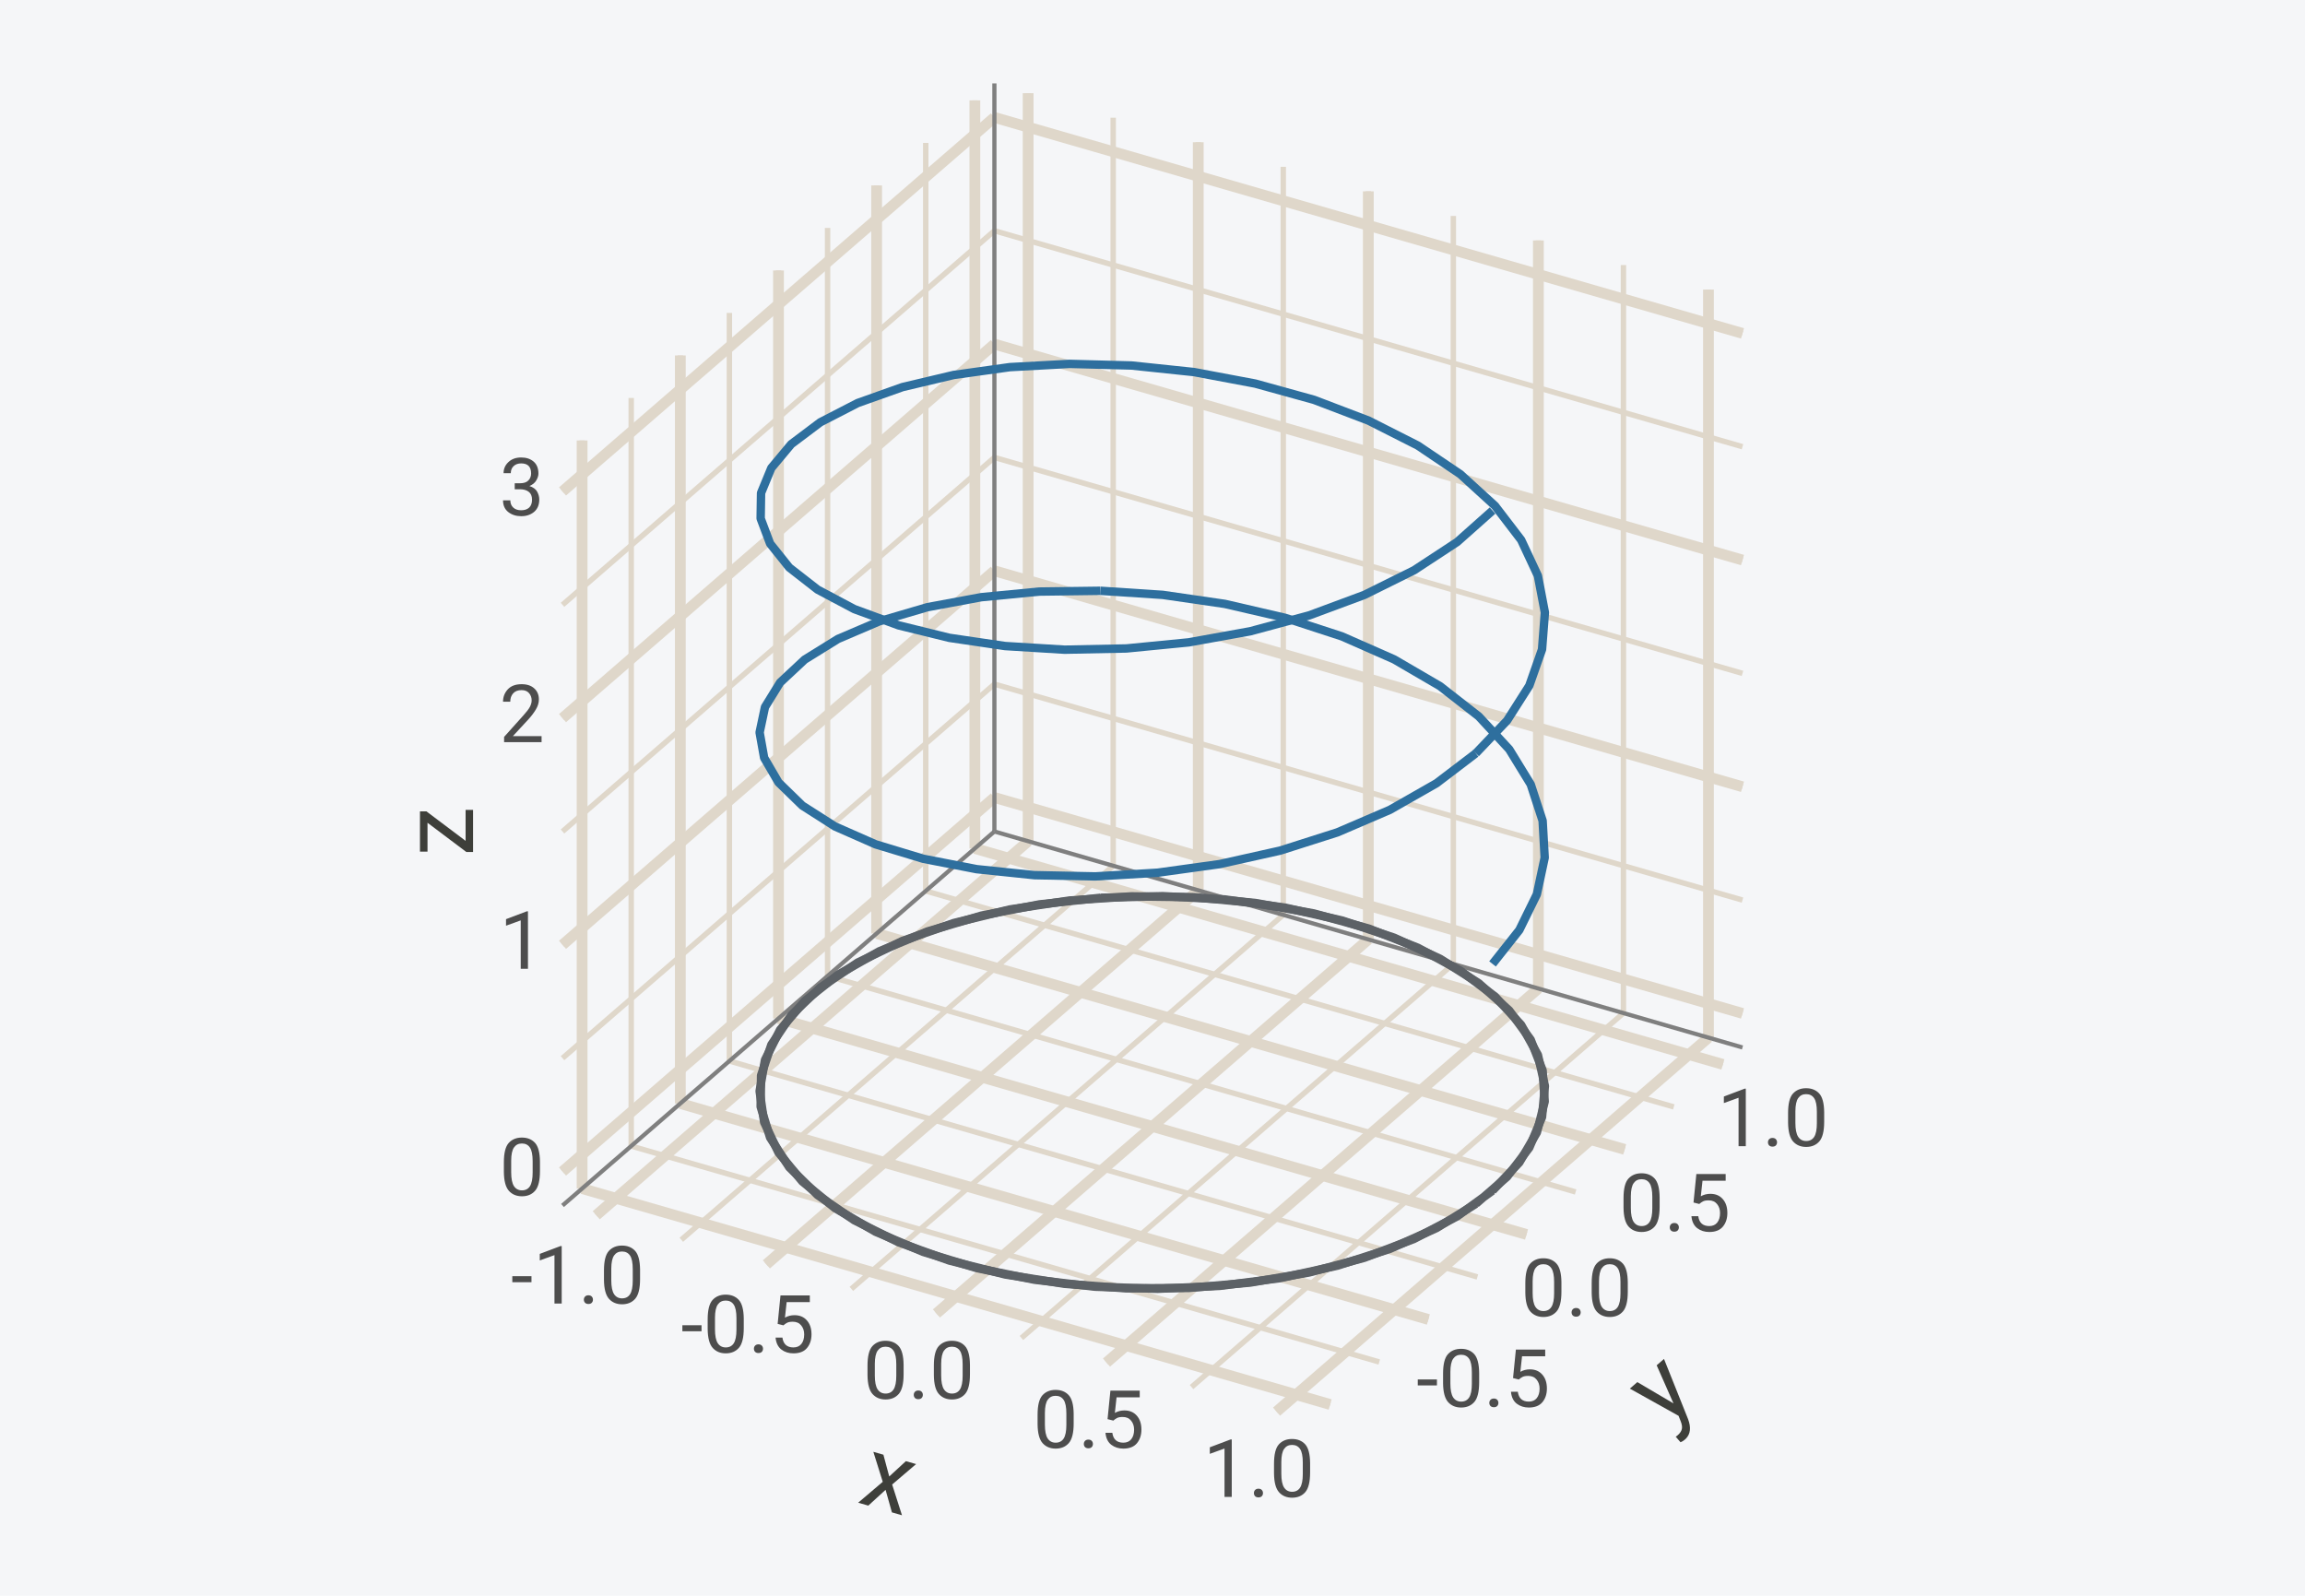
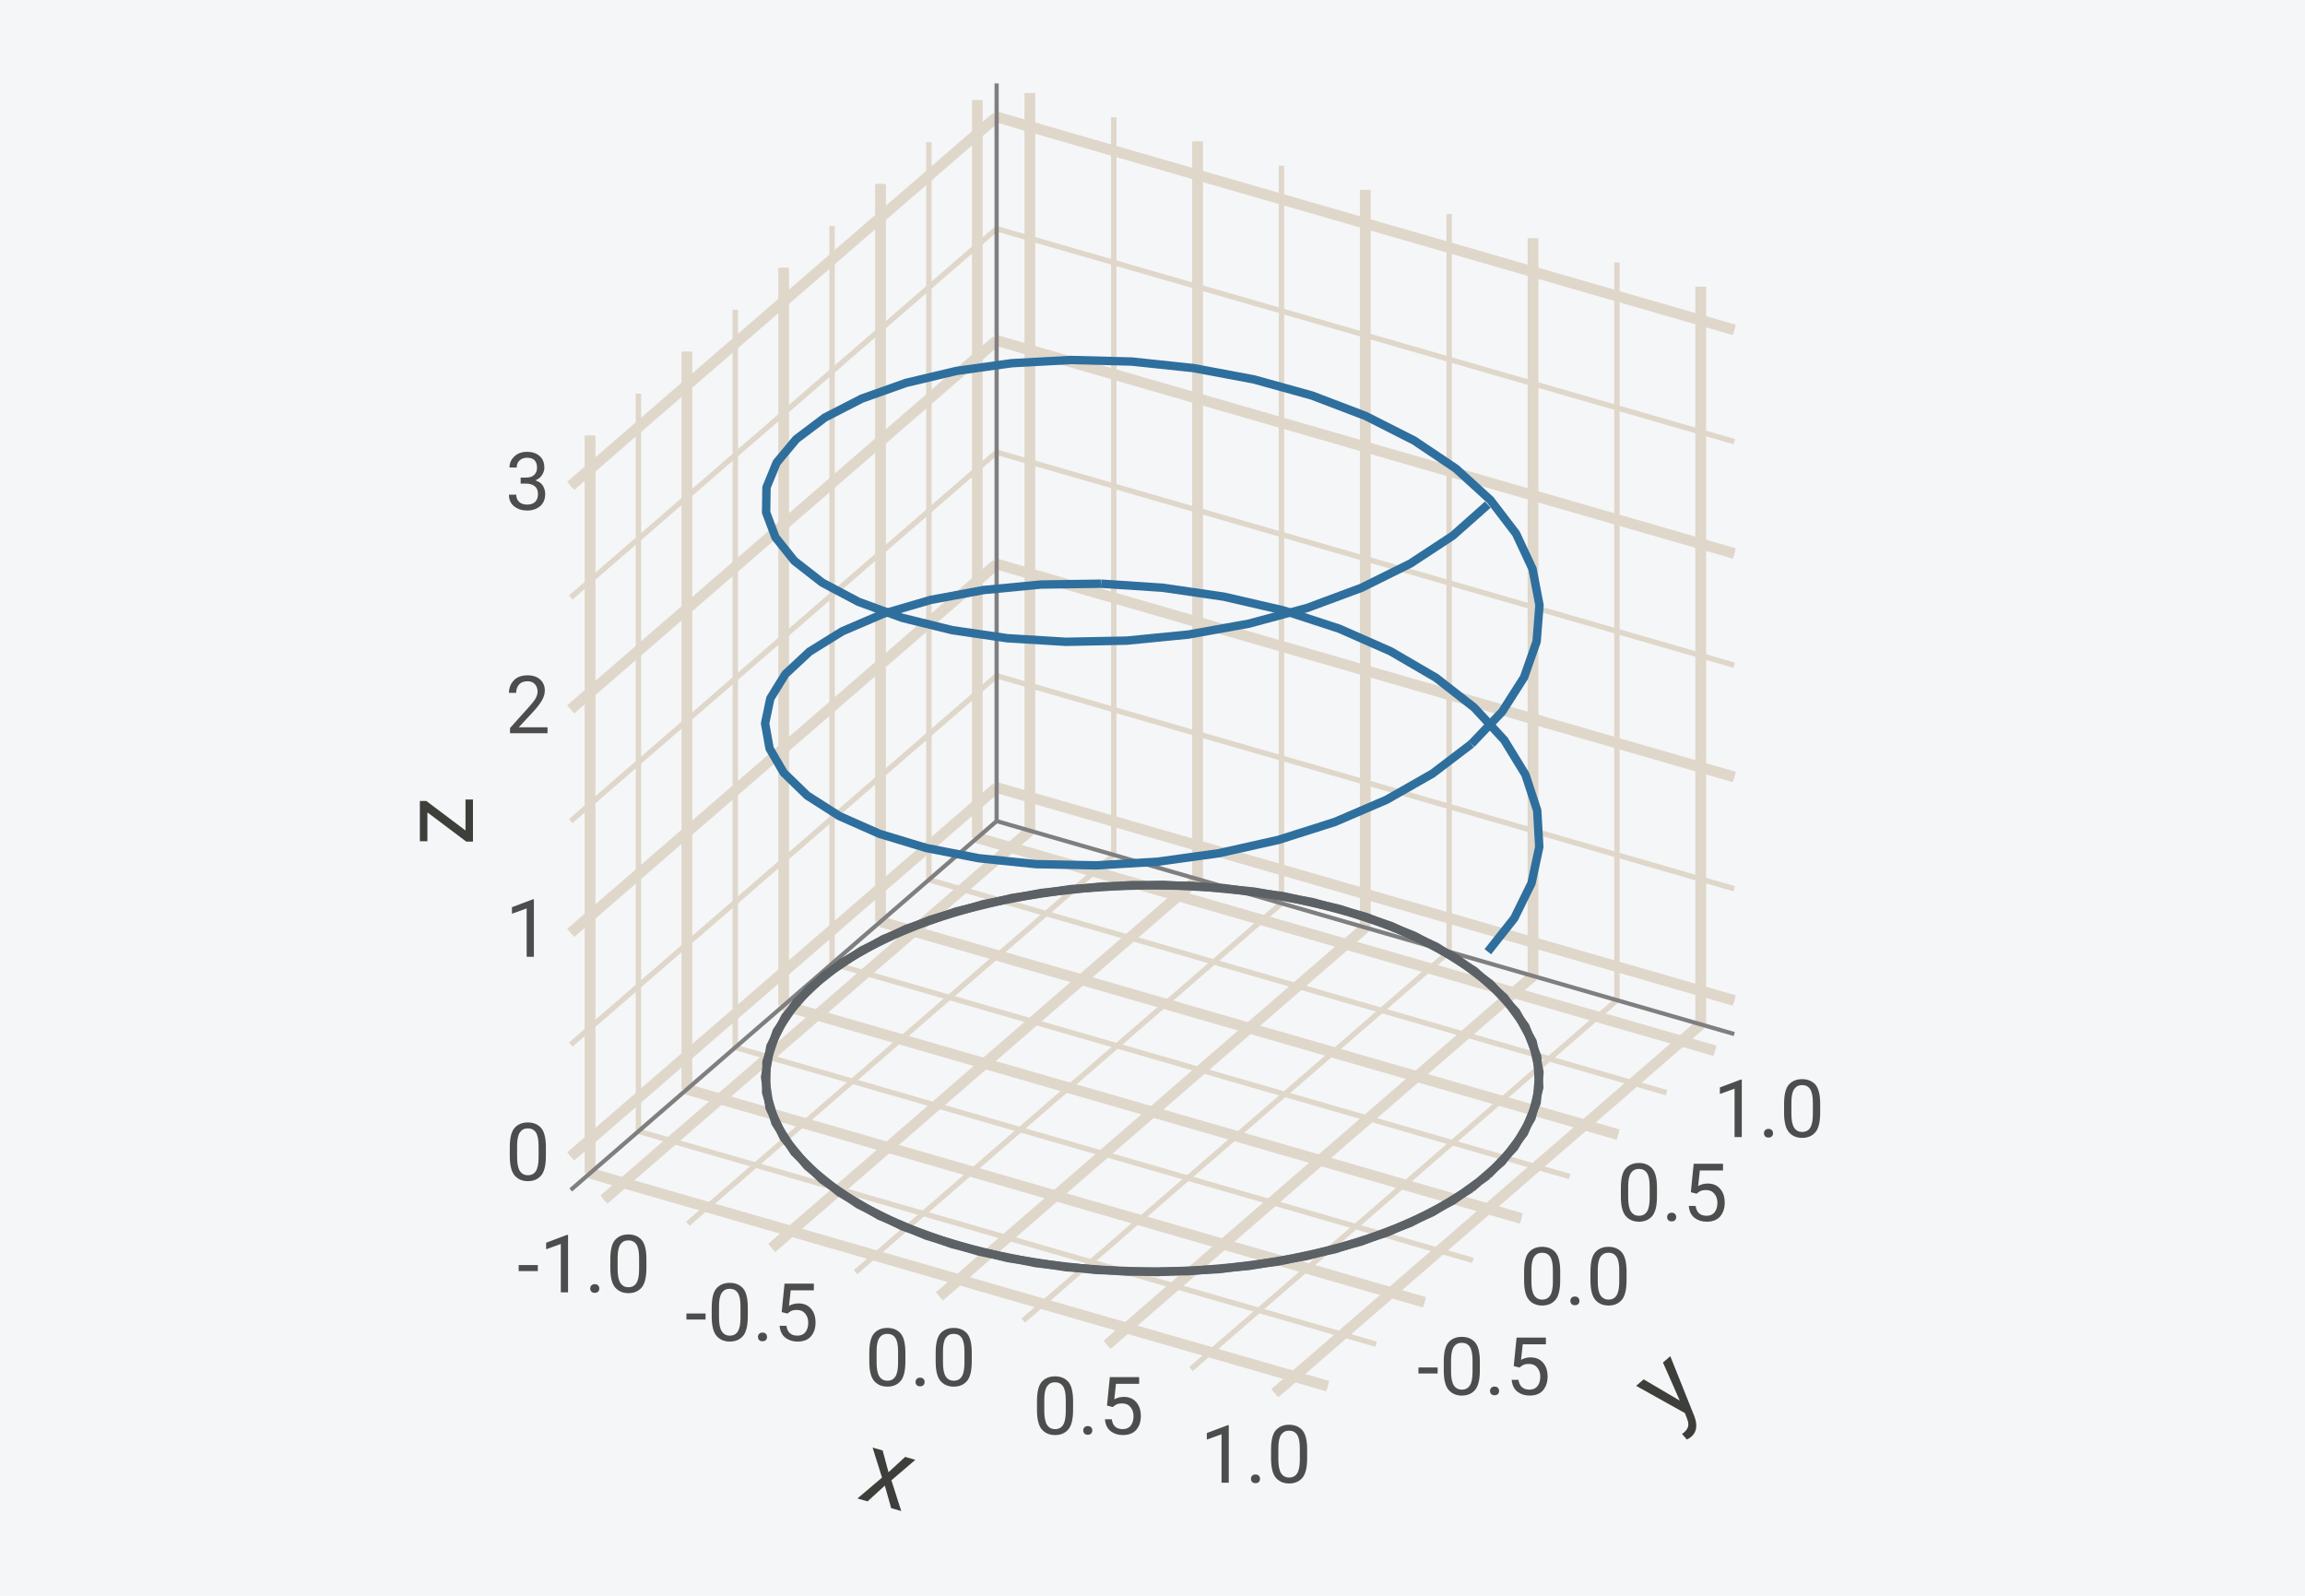
<svg xmlns="http://www.w3.org/2000/svg" width="468.00pt" height="324.00pt" viewBox="0 0 468.00 324.00">
  <g class="svglite">
    <defs>
      <style type="text/css">
    /* theme-aware-processed */
    .svglite line, .svglite polyline, .svglite polygon, .svglite path, .svglite circle {
      fill: none;
      stroke: #3E3F3A;
      stroke-linecap: round;
      stroke-linejoin: round;
      stroke-miterlimit: 10.00;
    }
    .svglite &gt; g &gt; rect {
      fill: none;
      stroke: #3E3F3A;
      stroke-linecap: round;
      stroke-linejoin: round;
      stroke-miterlimit: 10.00;
    }
    .svglite text {
      white-space: pre;
      fill: #3E3F3A;
    }
    .svglite g.glyphgroup path {
      fill: inherit;
      stroke: none;
    }
  </style>
    </defs>
    <rect class="svg-bg" width="100%" height="100%" style="stroke: none; fill: #F5F6F8;" />
    <defs>
      <clipPath id="cpMC4wMHw0NjguMDB8MC4wMHwzMjQuMDA=">
        <rect x="0.00" y="0.00" width="468.00" height="324.00" />
      </clipPath>
    </defs>
    <g clip-path="url(#cpMC4wMHw0NjguMDB8MC4wMHwzMjQuMDA=)">
      <rect x="0.00" y="0.00" width="468.00" height="324.00" style="stroke-width: 1.65; stroke: none;" />
      <rect x="8.47" y="8.47" width="451.06" height="307.06" style="stroke-width: 1.65; stroke: none;" />
    </g>
    <defs>
-       <clipPath id="cpMTYuNDR8NDUxLjU2fDE2LjQ0fDI4OS4xMQ==">
-         <rect x="16.44" y="16.44" width="435.12" height="272.67" />
+       <clipPath id="cpMTYuNDR8NDUxLjU2fDE2LjQ0fDI4NS4zMw==">
+         <rect x="16.44" y="16.44" width="435.12" height="268.89" />
      </clipPath>
    </defs>
-     <g clip-path="url(#cpMTYuNDR8NDUxLjU2fDE2LjQ0fDI4OS4xMQ==)">
-       <polyline points="118.19,241.32 118.19,89.43 " style="stroke-width: 1.10; stroke: #DFD7CA; stroke-linecap: butt;" />
-       <polyline points="128.16,232.69 128.16,80.80 " style="stroke-width: 1.10; stroke: #DFD7CA; stroke-linecap: butt;" />
-       <polyline points="138.13,224.05 138.13,72.17 " style="stroke-width: 1.10; stroke: #DFD7CA; stroke-linecap: butt;" />
-       <polyline points="148.09,215.42 148.09,63.54 " style="stroke-width: 1.10; stroke: #DFD7CA; stroke-linecap: butt;" />
-       <polyline points="158.06,206.79 158.06,54.91 " style="stroke-width: 1.10; stroke: #DFD7CA; stroke-linecap: butt;" />
-       <polyline points="168.03,198.16 168.03,46.28 " style="stroke-width: 1.10; stroke: #DFD7CA; stroke-linecap: butt;" />
-       <polyline points="177.99,189.53 177.99,37.65 " style="stroke-width: 1.10; stroke: #DFD7CA; stroke-linecap: butt;" />
-       <polyline points="187.96,180.90 187.96,29.01 " style="stroke-width: 1.10; stroke: #DFD7CA; stroke-linecap: butt;" />
-       <polyline points="197.93,172.27 197.93,20.38 " style="stroke-width: 1.10; stroke: #DFD7CA; stroke-linecap: butt;" />
-       <polyline points="118.19,241.32 118.19,89.43 " style="stroke-width: 2.19; stroke: #DFD7CA; stroke-linecap: butt;" />
-       <polyline points="138.13,224.05 138.13,72.17 " style="stroke-width: 2.19; stroke: #DFD7CA; stroke-linecap: butt;" />
-       <polyline points="158.06,206.79 158.06,54.91 " style="stroke-width: 2.19; stroke: #DFD7CA; stroke-linecap: butt;" />
-       <polyline points="177.99,189.53 177.99,37.65 " style="stroke-width: 2.19; stroke: #DFD7CA; stroke-linecap: butt;" />
-       <polyline points="197.93,172.27 197.93,20.38 " style="stroke-width: 2.19; stroke: #DFD7CA; stroke-linecap: butt;" />
-       <polyline points="114.21,237.86 201.90,161.92 " style="stroke-width: 1.10; stroke: #DFD7CA; stroke-linecap: butt;" />
-       <polyline points="114.21,214.85 201.90,138.90 " style="stroke-width: 1.10; stroke: #DFD7CA; stroke-linecap: butt;" />
-       <polyline points="114.21,191.83 201.90,115.89 " style="stroke-width: 1.10; stroke: #DFD7CA; stroke-linecap: butt;" />
-       <polyline points="114.21,168.82 201.90,92.88 " style="stroke-width: 1.10; stroke: #DFD7CA; stroke-linecap: butt;" />
-       <polyline points="114.21,145.81 201.90,69.87 " style="stroke-width: 1.10; stroke: #DFD7CA; stroke-linecap: butt;" />
-       <polyline points="114.21,122.80 201.90,46.85 " style="stroke-width: 1.10; stroke: #DFD7CA; stroke-linecap: butt;" />
-       <polyline points="114.21,99.78 201.90,23.84 " style="stroke-width: 1.10; stroke: #DFD7CA; stroke-linecap: butt;" />
-       <polyline points="114.21,237.86 201.90,161.92 " style="stroke-width: 2.19; stroke: #DFD7CA; stroke-linecap: butt;" />
-       <polyline points="114.21,191.83 201.90,115.89 " style="stroke-width: 2.19; stroke: #DFD7CA; stroke-linecap: butt;" />
-       <polyline points="114.21,145.81 201.90,69.87 " style="stroke-width: 2.19; stroke: #DFD7CA; stroke-linecap: butt;" />
-       <polyline points="114.21,99.78 201.90,23.84 " style="stroke-width: 2.19; stroke: #DFD7CA; stroke-linecap: butt;" />
-       <polyline points="208.75,170.80 208.75,18.92 " style="stroke-width: 1.10; stroke: #DFD7CA; stroke-linecap: butt;" />
-       <polyline points="226.02,175.78 226.02,23.90 " style="stroke-width: 1.10; stroke: #DFD7CA; stroke-linecap: butt;" />
-       <polyline points="243.29,180.77 243.29,28.88 " style="stroke-width: 1.10; stroke: #DFD7CA; stroke-linecap: butt;" />
-       <polyline points="260.55,185.75 260.55,33.87 " style="stroke-width: 1.10; stroke: #DFD7CA; stroke-linecap: butt;" />
-       <polyline points="277.82,190.74 277.82,38.85 " style="stroke-width: 1.10; stroke: #DFD7CA; stroke-linecap: butt;" />
-       <polyline points="295.08,195.72 295.08,43.84 " style="stroke-width: 1.10; stroke: #DFD7CA; stroke-linecap: butt;" />
-       <polyline points="312.35,200.70 312.35,48.82 " style="stroke-width: 1.10; stroke: #DFD7CA; stroke-linecap: butt;" />
-       <polyline points="329.62,205.69 329.62,53.81 " style="stroke-width: 1.10; stroke: #DFD7CA; stroke-linecap: butt;" />
-       <polyline points="346.88,210.67 346.88,58.79 " style="stroke-width: 1.10; stroke: #DFD7CA; stroke-linecap: butt;" />
-       <polyline points="208.75,170.80 208.75,18.92 " style="stroke-width: 2.19; stroke: #DFD7CA; stroke-linecap: butt;" />
-       <polyline points="243.29,180.77 243.29,28.88 " style="stroke-width: 2.19; stroke: #DFD7CA; stroke-linecap: butt;" />
-       <polyline points="277.82,190.74 277.82,38.85 " style="stroke-width: 2.19; stroke: #DFD7CA; stroke-linecap: butt;" />
-       <polyline points="312.35,200.70 312.35,48.82 " style="stroke-width: 2.19; stroke: #DFD7CA; stroke-linecap: butt;" />
-       <polyline points="346.88,210.67 346.88,58.79 " style="stroke-width: 2.19; stroke: #DFD7CA; stroke-linecap: butt;" />
-       <polyline points="201.90,161.92 353.79,205.76 " style="stroke-width: 1.10; stroke: #DFD7CA; stroke-linecap: butt;" />
-       <polyline points="201.90,138.90 353.79,182.75 " style="stroke-width: 1.10; stroke: #DFD7CA; stroke-linecap: butt;" />
-       <polyline points="201.90,115.89 353.79,159.74 " style="stroke-width: 1.10; stroke: #DFD7CA; stroke-linecap: butt;" />
-       <polyline points="201.90,92.88 353.79,136.72 " style="stroke-width: 1.10; stroke: #DFD7CA; stroke-linecap: butt;" />
-       <polyline points="201.90,69.87 353.79,113.71 " style="stroke-width: 1.10; stroke: #DFD7CA; stroke-linecap: butt;" />
-       <polyline points="201.90,46.85 353.79,90.70 " style="stroke-width: 1.10; stroke: #DFD7CA; stroke-linecap: butt;" />
-       <polyline points="201.90,23.84 353.79,67.69 " style="stroke-width: 1.10; stroke: #DFD7CA; stroke-linecap: butt;" />
-       <polyline points="201.90,161.92 353.79,205.76 " style="stroke-width: 2.19; stroke: #DFD7CA; stroke-linecap: butt;" />
-       <polyline points="201.90,115.89 353.79,159.74 " style="stroke-width: 2.19; stroke: #DFD7CA; stroke-linecap: butt;" />
-       <polyline points="201.90,69.87 353.79,113.71 " style="stroke-width: 2.19; stroke: #DFD7CA; stroke-linecap: butt;" />
-       <polyline points="201.90,23.84 353.79,67.69 " style="stroke-width: 2.19; stroke: #DFD7CA; stroke-linecap: butt;" />
-       <polyline points="121.06,246.74 208.75,170.80 " style="stroke-width: 1.10; stroke: #DFD7CA; stroke-linecap: butt;" />
-       <polyline points="138.33,251.72 226.02,175.78 " style="stroke-width: 1.10; stroke: #DFD7CA; stroke-linecap: butt;" />
-       <polyline points="155.60,256.71 243.29,180.77 " style="stroke-width: 1.10; stroke: #DFD7CA; stroke-linecap: butt;" />
-       <polyline points="172.86,261.69 260.55,185.75 " style="stroke-width: 1.10; stroke: #DFD7CA; stroke-linecap: butt;" />
-       <polyline points="190.13,266.68 277.82,190.74 " style="stroke-width: 1.10; stroke: #DFD7CA; stroke-linecap: butt;" />
-       <polyline points="207.39,271.66 295.08,195.72 " style="stroke-width: 1.10; stroke: #DFD7CA; stroke-linecap: butt;" />
-       <polyline points="224.66,276.65 312.35,200.70 " style="stroke-width: 1.10; stroke: #DFD7CA; stroke-linecap: butt;" />
-       <polyline points="241.93,281.63 329.62,205.69 " style="stroke-width: 1.10; stroke: #DFD7CA; stroke-linecap: butt;" />
-       <polyline points="259.19,286.61 346.88,210.67 " style="stroke-width: 1.10; stroke: #DFD7CA; stroke-linecap: butt;" />
-       <polyline points="121.06,246.74 208.75,170.80 " style="stroke-width: 2.19; stroke: #DFD7CA; stroke-linecap: butt;" />
-       <polyline points="155.60,256.71 243.29,180.77 " style="stroke-width: 2.19; stroke: #DFD7CA; stroke-linecap: butt;" />
-       <polyline points="190.13,266.68 277.82,190.74 " style="stroke-width: 2.19; stroke: #DFD7CA; stroke-linecap: butt;" />
-       <polyline points="224.66,276.65 312.35,200.70 " style="stroke-width: 2.19; stroke: #DFD7CA; stroke-linecap: butt;" />
-       <polyline points="259.19,286.61 346.88,210.67 " style="stroke-width: 2.19; stroke: #DFD7CA; stroke-linecap: butt;" />
-       <polyline points="118.19,241.32 270.07,285.16 " style="stroke-width: 1.10; stroke: #DFD7CA; stroke-linecap: butt;" />
-       <polyline points="128.16,232.69 280.04,276.53 " style="stroke-width: 1.10; stroke: #DFD7CA; stroke-linecap: butt;" />
-       <polyline points="138.13,224.05 290.01,267.90 " style="stroke-width: 1.10; stroke: #DFD7CA; stroke-linecap: butt;" />
-       <polyline points="148.09,215.42 299.97,259.27 " style="stroke-width: 1.10; stroke: #DFD7CA; stroke-linecap: butt;" />
-       <polyline points="158.06,206.79 309.94,250.64 " style="stroke-width: 1.10; stroke: #DFD7CA; stroke-linecap: butt;" />
-       <polyline points="168.03,198.16 319.91,242.01 " style="stroke-width: 1.10; stroke: #DFD7CA; stroke-linecap: butt;" />
-       <polyline points="177.99,189.53 329.87,233.37 " style="stroke-width: 1.10; stroke: #DFD7CA; stroke-linecap: butt;" />
-       <polyline points="187.96,180.90 339.84,224.74 " style="stroke-width: 1.10; stroke: #DFD7CA; stroke-linecap: butt;" />
-       <polyline points="197.93,172.27 349.81,216.11 " style="stroke-width: 1.10; stroke: #DFD7CA; stroke-linecap: butt;" />
-       <polyline points="118.19,241.32 270.07,285.16 " style="stroke-width: 2.19; stroke: #DFD7CA; stroke-linecap: butt;" />
-       <polyline points="138.13,224.05 290.01,267.90 " style="stroke-width: 2.19; stroke: #DFD7CA; stroke-linecap: butt;" />
-       <polyline points="158.06,206.79 309.94,250.64 " style="stroke-width: 2.19; stroke: #DFD7CA; stroke-linecap: butt;" />
-       <polyline points="177.99,189.53 329.87,233.37 " style="stroke-width: 2.19; stroke: #DFD7CA; stroke-linecap: butt;" />
-       <polyline points="197.93,172.27 349.81,216.11 " style="stroke-width: 2.19; stroke: #DFD7CA; stroke-linecap: butt;" />
-       <polyline points="201.90,168.82 353.79,212.67 " style="stroke-width: 0.85; stroke: #7F7F7F; stroke-linecap: butt;" />
-       <polyline points="114.21,244.76 201.90,168.82 " style="stroke-width: 0.85; stroke: #7F7F7F; stroke-linecap: butt;" />
-       <polyline points="201.90,168.82 201.90,16.94 " style="stroke-width: 0.85; stroke: #7F7F7F; stroke-linecap: butt;" />
-       <polyline points="223.43,182.28 211.04,183.62 199.23,185.91 188.30,189.12 178.52,193.15 170.14,197.90 163.38,203.25 158.39,209.08 155.32,215.22 154.23,221.54 155.15,227.85 158.07,234.02 162.90,239.88 169.52,245.28 177.78,250.09 187.45,254.18 198.29,257.46 210.04,259.83 222.39,261.25 235.04,261.67 247.65,261.08 259.93,259.50 271.54,256.97 282.21,253.56 291.66,249.34 299.65,244.42 " style="stroke-width: 1.71; stroke: #5C6166; stroke-linecap: butt;" />
-       <polyline points="303.04,241.74 308.48,236.02 312.04,229.94 313.63,223.66 313.21,217.32 310.79,211.10 306.43,205.16 300.24,199.63 292.37,194.66 283.04,190.38 272.46,186.89 260.91,184.28 248.68,182.62 236.08,181.95 223.43,182.28 " style="stroke-width: 1.71; stroke: #5C6166; stroke-linecap: butt;" />
-       <polyline points="299.65,244.42 305.99,238.93 310.50,233.02 313.09,226.81 313.67,220.49 312.25,214.19 308.85,208.09 303.55,202.33 296.50,197.07 287.88,192.43 277.89,188.53 266.79,185.47 254.86,183.33 242.41,182.16 229.74,181.99 217.18,182.83 205.04,184.65 193.64,187.41 183.25,191.03 174.14,195.44 166.55,200.51 160.65,206.12 156.61,212.12 154.52,218.37 154.44,224.70 156.36,230.97 160.25,237.00 166.00,242.64 173.46,247.76 182.45,252.23 192.74,255.93 204.07,258.76 216.16,260.66 228.70,261.58 241.37,261.50 253.85,260.41 265.83,258.35 277.01,255.37 287.10,251.54 295.85,246.96 303.04,241.74 " style="stroke-width: 1.71; stroke: #5C6166; stroke-linecap: butt;" />
-       <polyline points="223.43,119.95 211.04,120.11 199.23,121.25 188.30,123.28 178.52,126.15 170.14,129.73 163.38,133.92 158.39,138.58 155.32,143.56 154.23,148.71 155.15,153.86 158.07,158.86 162.90,163.56 169.52,167.79 177.78,171.43 187.45,174.36 198.29,176.47 210.04,177.69 222.39,177.94 235.04,177.19 247.65,175.44 259.93,172.70 271.54,169.00 282.21,164.42 291.66,159.03 299.65,152.95 " style="stroke-width: 1.71; stroke: #2E6F9E; stroke-linecap: butt;" />
-       <polyline points="303.04,195.71 308.48,188.83 312.04,181.58 313.63,174.13 313.21,166.64 310.79,159.25 306.43,152.14 300.24,145.45 292.37,139.31 283.04,133.87 272.46,129.21 260.91,125.44 248.68,122.61 236.08,120.78 223.43,119.95 " style="stroke-width: 1.71; stroke: #2E6F9E; stroke-linecap: butt;" />
-       <polyline points="299.65,152.95 305.99,146.30 310.50,139.22 313.09,131.85 313.67,124.36 312.25,116.90 308.85,109.63 303.55,102.71 296.50,96.28 287.88,90.47 277.89,85.41 266.79,81.18 254.86,77.88 242.41,75.54 229.74,74.21 217.18,73.88 205.04,74.54 193.64,76.13 183.25,78.59 174.14,81.83 166.55,85.74 160.65,90.18 156.61,95.02 154.52,100.10 154.44,105.27 156.36,110.37 160.25,115.23 166.00,119.71 173.46,123.67 182.45,126.97 192.74,129.50 204.07,131.17 216.16,131.91 228.70,131.66 241.37,130.42 253.85,128.17 265.83,124.94 277.01,120.79 287.10,115.79 295.85,110.05 303.04,103.66 " style="stroke-width: 1.71; stroke: #2E6F9E; stroke-linecap: butt;" />
+     <g clip-path="url(#cpMTYuNDR8NDUxLjU2fDE2LjQ0fDI4NS4zMw==)">
+       <polyline points="119.80,238.20 119.80,88.43 " style="stroke-width: 1.10; stroke: #DFD7CA; stroke-linecap: butt;" />
+       <polyline points="129.63,229.69 129.63,79.92 " style="stroke-width: 1.10; stroke: #DFD7CA; stroke-linecap: butt;" />
+       <polyline points="139.46,221.18 139.46,71.40 " style="stroke-width: 1.10; stroke: #DFD7CA; stroke-linecap: butt;" />
+       <polyline points="149.29,212.66 149.29,62.89 " style="stroke-width: 1.10; stroke: #DFD7CA; stroke-linecap: butt;" />
+       <polyline points="159.11,204.15 159.11,54.38 " style="stroke-width: 1.10; stroke: #DFD7CA; stroke-linecap: butt;" />
+       <polyline points="168.94,195.64 168.94,45.87 " style="stroke-width: 1.10; stroke: #DFD7CA; stroke-linecap: butt;" />
+       <polyline points="178.77,187.13 178.77,37.36 " style="stroke-width: 1.10; stroke: #DFD7CA; stroke-linecap: butt;" />
+       <polyline points="188.60,178.62 188.60,28.85 " style="stroke-width: 1.10; stroke: #DFD7CA; stroke-linecap: butt;" />
+       <polyline points="198.43,170.11 198.43,20.34 " style="stroke-width: 1.10; stroke: #DFD7CA; stroke-linecap: butt;" />
+       <polyline points="119.80,238.20 119.80,88.43 " style="stroke-width: 2.19; stroke: #DFD7CA; stroke-linecap: butt;" />
+       <polyline points="139.46,221.18 139.46,71.40 " style="stroke-width: 2.19; stroke: #DFD7CA; stroke-linecap: butt;" />
+       <polyline points="159.11,204.15 159.11,54.38 " style="stroke-width: 2.19; stroke: #DFD7CA; stroke-linecap: butt;" />
+       <polyline points="178.77,187.13 178.77,37.36 " style="stroke-width: 2.19; stroke: #DFD7CA; stroke-linecap: butt;" />
+       <polyline points="198.43,170.11 198.43,20.34 " style="stroke-width: 2.19; stroke: #DFD7CA; stroke-linecap: butt;" />
+       <polyline points="115.88,234.79 202.35,159.90 " style="stroke-width: 1.10; stroke: #DFD7CA; stroke-linecap: butt;" />
+       <polyline points="115.88,212.10 202.35,137.21 " style="stroke-width: 1.10; stroke: #DFD7CA; stroke-linecap: butt;" />
+       <polyline points="115.88,189.40 202.35,114.52 " style="stroke-width: 1.10; stroke: #DFD7CA; stroke-linecap: butt;" />
+       <polyline points="115.88,166.71 202.35,91.82 " style="stroke-width: 1.10; stroke: #DFD7CA; stroke-linecap: butt;" />
+       <polyline points="115.88,144.02 202.35,69.13 " style="stroke-width: 1.10; stroke: #DFD7CA; stroke-linecap: butt;" />
+       <polyline points="115.88,121.32 202.35,46.44 " style="stroke-width: 1.10; stroke: #DFD7CA; stroke-linecap: butt;" />
+       <polyline points="115.88,98.63 202.35,23.75 " style="stroke-width: 1.10; stroke: #DFD7CA; stroke-linecap: butt;" />
+       <polyline points="115.88,234.79 202.35,159.90 " style="stroke-width: 2.19; stroke: #DFD7CA; stroke-linecap: butt;" />
+       <polyline points="115.88,189.40 202.35,114.52 " style="stroke-width: 2.19; stroke: #DFD7CA; stroke-linecap: butt;" />
+       <polyline points="115.88,144.02 202.35,69.13 " style="stroke-width: 2.19; stroke: #DFD7CA; stroke-linecap: butt;" />
+       <polyline points="115.88,98.63 202.35,23.75 " style="stroke-width: 2.19; stroke: #DFD7CA; stroke-linecap: butt;" />
+       <polyline points="209.10,168.66 209.10,18.89 " style="stroke-width: 1.10; stroke: #DFD7CA; stroke-linecap: butt;" />
+       <polyline points="226.13,173.57 226.13,23.80 " style="stroke-width: 1.10; stroke: #DFD7CA; stroke-linecap: butt;" />
+       <polyline points="243.16,178.49 243.16,28.72 " style="stroke-width: 1.10; stroke: #DFD7CA; stroke-linecap: butt;" />
+       <polyline points="260.18,183.41 260.18,33.63 " style="stroke-width: 1.10; stroke: #DFD7CA; stroke-linecap: butt;" />
+       <polyline points="277.21,188.32 277.21,38.55 " style="stroke-width: 1.10; stroke: #DFD7CA; stroke-linecap: butt;" />
+       <polyline points="294.23,193.24 294.23,43.46 " style="stroke-width: 1.10; stroke: #DFD7CA; stroke-linecap: butt;" />
+       <polyline points="311.26,198.15 311.26,48.38 " style="stroke-width: 1.10; stroke: #DFD7CA; stroke-linecap: butt;" />
+       <polyline points="328.29,203.07 328.29,53.29 " style="stroke-width: 1.10; stroke: #DFD7CA; stroke-linecap: butt;" />
+       <polyline points="345.31,207.98 345.31,58.21 " style="stroke-width: 1.10; stroke: #DFD7CA; stroke-linecap: butt;" />
+       <polyline points="209.10,168.66 209.10,18.89 " style="stroke-width: 2.19; stroke: #DFD7CA; stroke-linecap: butt;" />
+       <polyline points="243.16,178.49 243.16,28.72 " style="stroke-width: 2.19; stroke: #DFD7CA; stroke-linecap: butt;" />
+       <polyline points="277.21,188.32 277.21,38.55 " style="stroke-width: 2.19; stroke: #DFD7CA; stroke-linecap: butt;" />
+       <polyline points="311.26,198.15 311.26,48.38 " style="stroke-width: 2.19; stroke: #DFD7CA; stroke-linecap: butt;" />
+       <polyline points="345.31,207.98 345.31,58.21 " style="stroke-width: 2.19; stroke: #DFD7CA; stroke-linecap: butt;" />
+       <polyline points="202.35,159.90 352.12,203.14 " style="stroke-width: 1.10; stroke: #DFD7CA; stroke-linecap: butt;" />
+       <polyline points="202.35,137.21 352.12,180.45 " style="stroke-width: 1.10; stroke: #DFD7CA; stroke-linecap: butt;" />
+       <polyline points="202.35,114.52 352.12,157.75 " style="stroke-width: 1.10; stroke: #DFD7CA; stroke-linecap: butt;" />
+       <polyline points="202.35,91.82 352.12,135.06 " style="stroke-width: 1.10; stroke: #DFD7CA; stroke-linecap: butt;" />
+       <polyline points="202.35,69.13 352.12,112.37 " style="stroke-width: 1.10; stroke: #DFD7CA; stroke-linecap: butt;" />
+       <polyline points="202.35,46.44 352.12,89.67 " style="stroke-width: 1.10; stroke: #DFD7CA; stroke-linecap: butt;" />
+       <polyline points="202.35,23.75 352.12,66.98 " style="stroke-width: 1.10; stroke: #DFD7CA; stroke-linecap: butt;" />
+       <polyline points="202.35,159.90 352.12,203.14 " style="stroke-width: 2.19; stroke: #DFD7CA; stroke-linecap: butt;" />
+       <polyline points="202.35,114.52 352.12,157.75 " style="stroke-width: 2.19; stroke: #DFD7CA; stroke-linecap: butt;" />
+       <polyline points="202.35,69.13 352.12,112.37 " style="stroke-width: 2.19; stroke: #DFD7CA; stroke-linecap: butt;" />
+       <polyline points="202.35,23.75 352.12,66.98 " style="stroke-width: 2.19; stroke: #DFD7CA; stroke-linecap: butt;" />
+       <polyline points="122.63,243.55 209.10,168.66 " style="stroke-width: 1.10; stroke: #DFD7CA; stroke-linecap: butt;" />
+       <polyline points="139.66,248.46 226.13,173.57 " style="stroke-width: 1.10; stroke: #DFD7CA; stroke-linecap: butt;" />
+       <polyline points="156.69,253.38 243.16,178.49 " style="stroke-width: 1.10; stroke: #DFD7CA; stroke-linecap: butt;" />
+       <polyline points="173.71,258.29 260.18,183.41 " style="stroke-width: 1.10; stroke: #DFD7CA; stroke-linecap: butt;" />
+       <polyline points="190.74,263.21 277.21,188.32 " style="stroke-width: 1.10; stroke: #DFD7CA; stroke-linecap: butt;" />
+       <polyline points="207.76,268.12 294.23,193.24 " style="stroke-width: 1.10; stroke: #DFD7CA; stroke-linecap: butt;" />
+       <polyline points="224.79,273.04 311.26,198.15 " style="stroke-width: 1.10; stroke: #DFD7CA; stroke-linecap: butt;" />
+       <polyline points="241.82,277.95 328.29,203.07 " style="stroke-width: 1.10; stroke: #DFD7CA; stroke-linecap: butt;" />
+       <polyline points="258.84,282.87 345.31,207.98 " style="stroke-width: 1.10; stroke: #DFD7CA; stroke-linecap: butt;" />
+       <polyline points="122.63,243.55 209.10,168.66 " style="stroke-width: 2.19; stroke: #DFD7CA; stroke-linecap: butt;" />
+       <polyline points="156.69,253.38 243.16,178.49 " style="stroke-width: 2.19; stroke: #DFD7CA; stroke-linecap: butt;" />
+       <polyline points="190.74,263.21 277.21,188.32 " style="stroke-width: 2.19; stroke: #DFD7CA; stroke-linecap: butt;" />
+       <polyline points="224.79,273.04 311.26,198.15 " style="stroke-width: 2.19; stroke: #DFD7CA; stroke-linecap: butt;" />
+       <polyline points="258.84,282.87 345.31,207.98 " style="stroke-width: 2.19; stroke: #DFD7CA; stroke-linecap: butt;" />
+       <polyline points="119.80,238.20 269.57,281.43 " style="stroke-width: 1.10; stroke: #DFD7CA; stroke-linecap: butt;" />
+       <polyline points="129.63,229.69 279.40,272.92 " style="stroke-width: 1.10; stroke: #DFD7CA; stroke-linecap: butt;" />
+       <polyline points="139.46,221.18 289.23,264.41 " style="stroke-width: 1.10; stroke: #DFD7CA; stroke-linecap: butt;" />
+       <polyline points="149.29,212.66 299.06,255.90 " style="stroke-width: 1.10; stroke: #DFD7CA; stroke-linecap: butt;" />
+       <polyline points="159.11,204.15 308.89,247.39 " style="stroke-width: 1.10; stroke: #DFD7CA; stroke-linecap: butt;" />
+       <polyline points="168.94,195.64 318.71,238.88 " style="stroke-width: 1.10; stroke: #DFD7CA; stroke-linecap: butt;" />
+       <polyline points="178.77,187.13 328.54,230.37 " style="stroke-width: 1.10; stroke: #DFD7CA; stroke-linecap: butt;" />
+       <polyline points="188.60,178.62 338.37,221.85 " style="stroke-width: 1.10; stroke: #DFD7CA; stroke-linecap: butt;" />
+       <polyline points="198.43,170.11 348.20,213.34 " style="stroke-width: 1.10; stroke: #DFD7CA; stroke-linecap: butt;" />
+       <polyline points="119.80,238.20 269.57,281.43 " style="stroke-width: 2.19; stroke: #DFD7CA; stroke-linecap: butt;" />
+       <polyline points="139.46,221.18 289.23,264.41 " style="stroke-width: 2.19; stroke: #DFD7CA; stroke-linecap: butt;" />
+       <polyline points="159.11,204.15 308.89,247.39 " style="stroke-width: 2.19; stroke: #DFD7CA; stroke-linecap: butt;" />
+       <polyline points="178.77,187.13 328.54,230.37 " style="stroke-width: 2.19; stroke: #DFD7CA; stroke-linecap: butt;" />
+       <polyline points="198.43,170.11 348.20,213.34 " style="stroke-width: 2.19; stroke: #DFD7CA; stroke-linecap: butt;" />
+       <polyline points="202.35,166.71 352.12,209.95 " style="stroke-width: 0.85; stroke: #7F7F7F; stroke-linecap: butt;" />
+       <polyline points="115.88,241.60 202.35,166.71 " style="stroke-width: 0.85; stroke: #7F7F7F; stroke-linecap: butt;" />
+       <polyline points="202.35,166.71 202.35,16.94 " style="stroke-width: 0.85; stroke: #7F7F7F; stroke-linecap: butt;" />
+       <polyline points="223.57,179.99 211.36,181.30 199.71,183.56 188.93,186.72 179.29,190.70 171.03,195.38 164.36,200.66 159.44,206.41 156.41,212.47 155.34,218.69 156.25,224.92 159.12,231.00 163.89,236.78 170.42,242.10 178.56,246.84 188.09,250.88 198.79,254.11 210.37,256.46 222.55,257.85 235.02,258.27 247.46,257.69 259.56,256.13 271.02,253.64 281.54,250.27 290.86,246.11 298.74,241.26 " style="stroke-width: 1.71; stroke: #5C6166; stroke-linecap: butt;" />
+       <polyline points="302.08,238.62 307.45,232.97 310.96,226.98 312.53,220.78 312.11,214.54 309.72,208.41 305.42,202.54 299.32,197.09 291.56,192.19 282.35,187.97 271.92,184.53 260.54,181.95 248.48,180.32 236.05,179.65 223.57,179.99 " style="stroke-width: 1.71; stroke: #5C6166; stroke-linecap: butt;" />
+       <polyline points="298.74,241.26 304.99,235.85 309.44,230.01 311.99,223.90 312.57,217.66 311.16,211.45 307.81,205.43 302.59,199.75 295.64,194.56 287.13,189.99 277.28,186.14 266.33,183.13 254.57,181.02 242.29,179.86 229.80,179.70 217.41,180.52 205.45,182.32 194.20,185.04 183.96,188.61 174.98,192.96 167.48,197.96 161.67,203.49 157.69,209.41 155.63,215.57 155.55,221.82 157.44,227.99 161.27,233.94 166.94,239.51 174.30,244.55 183.17,248.96 193.31,252.60 204.49,255.40 216.41,257.28 228.77,258.18 241.27,258.10 253.58,257.03 265.39,255.00 276.41,252.06 286.36,248.28 294.99,243.76 302.08,238.62 " style="stroke-width: 1.71; stroke: #5C6166; stroke-linecap: butt;" />
+       <polyline points="223.57,118.51 211.36,118.68 199.71,119.80 188.93,121.81 179.29,124.63 171.03,128.17 164.36,132.30 159.44,136.89 156.41,141.80 155.34,146.88 156.25,151.96 159.12,156.89 163.89,161.52 170.42,165.69 178.56,169.29 188.09,172.18 198.79,174.26 210.37,175.45 222.55,175.70 235.02,174.96 247.46,173.24 259.56,170.53 271.02,166.89 281.54,162.37 290.86,157.06 298.74,151.06 " style="stroke-width: 1.71; stroke: #2E6F9E; stroke-linecap: butt;" />
+       <polyline points="302.08,193.23 307.45,186.44 310.96,179.30 312.53,171.95 312.11,164.56 309.72,157.28 305.42,150.26 299.32,143.66 291.56,137.61 282.35,132.24 271.92,127.65 260.54,123.93 248.48,121.14 236.05,119.33 223.57,118.51 " style="stroke-width: 1.71; stroke: #2E6F9E; stroke-linecap: butt;" />
+       <polyline points="298.74,151.06 304.99,144.50 309.44,137.52 311.99,130.25 312.57,122.86 311.16,115.51 307.81,108.34 302.59,101.51 295.64,95.17 287.13,89.45 277.28,84.46 266.33,80.29 254.57,77.03 242.29,74.73 229.80,73.41 217.41,73.09 205.45,73.74 194.20,75.31 183.96,77.74 174.98,80.93 167.48,84.78 161.67,89.16 157.69,93.93 155.63,98.95 155.55,104.04 157.44,109.07 161.27,113.87 166.94,118.29 174.30,122.19 183.17,125.44 193.31,127.94 204.49,129.58 216.41,130.31 228.77,130.07 241.27,128.84 253.58,126.62 265.39,123.44 276.41,119.35 286.36,114.42 294.99,108.75 302.08,102.46 " style="stroke-width: 1.71; stroke: #2E6F9E; stroke-linecap: butt;" />
    </g>
    <g clip-path="url(#cpMC4wMHw0NjguMDB8MC4wMHwzMjQuMDA=)">
-       <text x="117.30" y="264.66" text-anchor="middle" style="font-size: 1.36em;fill: #4D4D4D; font-family: &quot;Roboto&quot;, -apple-system, BlinkMacSystemFont, &quot;Segoe UI&quot;, system-ui, sans-serif;">-1.0</text>
-       <text x="151.83" y="274.62" text-anchor="middle" style="font-size: 1.36em;fill: #4D4D4D; font-family: &quot;Roboto&quot;, -apple-system, BlinkMacSystemFont, &quot;Segoe UI&quot;, system-ui, sans-serif;">-0.5</text>
-       <text x="186.54" y="283.99" text-anchor="middle" style="font-size: 1.36em;fill: #4D4D4D; font-family: &quot;Roboto&quot;, -apple-system, BlinkMacSystemFont, &quot;Segoe UI&quot;, system-ui, sans-serif;">0.0</text>
-       <text x="221.07" y="293.96" text-anchor="middle" style="font-size: 1.36em;fill: #4D4D4D; font-family: &quot;Roboto&quot;, -apple-system, BlinkMacSystemFont, &quot;Segoe UI&quot;, system-ui, sans-serif;">0.5</text>
-       <text x="255.60" y="303.93" text-anchor="middle" style="font-size: 1.36em;fill: #4D4D4D; font-family: &quot;Roboto&quot;, -apple-system, BlinkMacSystemFont, &quot;Segoe UI&quot;, system-ui, sans-serif;">1.0</text>
-       <text transform="translate(178.70,306.38) rotate(16)" text-anchor="middle" style="font-size: 1.7em; font-family: &quot;Roboto&quot;, -apple-system, BlinkMacSystemFont, &quot;Segoe UI&quot;, system-ui, sans-serif;">x</text>
-       <text x="301.14" y="285.62" text-anchor="middle" style="font-size: 1.36em;fill: #4D4D4D; font-family: &quot;Roboto&quot;, -apple-system, BlinkMacSystemFont, &quot;Segoe UI&quot;, system-ui, sans-serif;">-0.5</text>
-       <text x="320.10" y="267.24" text-anchor="middle" style="font-size: 1.36em;fill: #4D4D4D; font-family: &quot;Roboto&quot;, -apple-system, BlinkMacSystemFont, &quot;Segoe UI&quot;, system-ui, sans-serif;">0.0</text>
-       <text x="340.04" y="249.98" text-anchor="middle" style="font-size: 1.36em;fill: #4D4D4D; font-family: &quot;Roboto&quot;, -apple-system, BlinkMacSystemFont, &quot;Segoe UI&quot;, system-ui, sans-serif;">0.5</text>
-       <text x="359.97" y="232.71" text-anchor="middle" style="font-size: 1.36em;fill: #4D4D4D; font-family: &quot;Roboto&quot;, -apple-system, BlinkMacSystemFont, &quot;Segoe UI&quot;, system-ui, sans-serif;">1.0</text>
-       <text transform="translate(341.47,287.05) rotate(-41)" text-anchor="middle" style="font-size: 1.7em; font-family: &quot;Roboto&quot;, -apple-system, BlinkMacSystemFont, &quot;Segoe UI&quot;, system-ui, sans-serif;">y</text>
-       <text x="105.97" y="242.73" text-anchor="middle" style="font-size: 1.36em;fill: #4D4D4D; font-family: &quot;Roboto&quot;, -apple-system, BlinkMacSystemFont, &quot;Segoe UI&quot;, system-ui, sans-serif;">0</text>
-       <text x="105.97" y="196.70" text-anchor="middle" style="font-size: 1.36em;fill: #4D4D4D; font-family: &quot;Roboto&quot;, -apple-system, BlinkMacSystemFont, &quot;Segoe UI&quot;, system-ui, sans-serif;">1</text>
-       <text x="105.97" y="150.68" text-anchor="middle" style="font-size: 1.36em;fill: #4D4D4D; font-family: &quot;Roboto&quot;, -apple-system, BlinkMacSystemFont, &quot;Segoe UI&quot;, system-ui, sans-serif;">2</text>
-       <text x="105.97" y="104.65" text-anchor="middle" style="font-size: 1.36em;fill: #4D4D4D; font-family: &quot;Roboto&quot;, -apple-system, BlinkMacSystemFont, &quot;Segoe UI&quot;, system-ui, sans-serif;">3</text>
-       <text transform="translate(96.05,168.82) rotate(-90)" text-anchor="middle" style="font-size: 1.7em; font-family: &quot;Roboto&quot;, -apple-system, BlinkMacSystemFont, &quot;Segoe UI&quot;, system-ui, sans-serif;">z</text>
+       <text x="118.59" y="262.40" text-anchor="middle" style="font-size: 1.36em;fill: #4D4D4D; font-family: &quot;Roboto&quot;, -apple-system, BlinkMacSystemFont, &quot;Segoe UI&quot;, system-ui, sans-serif;">-1.0</text>
+       <text x="152.65" y="272.23" text-anchor="middle" style="font-size: 1.36em;fill: #4D4D4D; font-family: &quot;Roboto&quot;, -apple-system, BlinkMacSystemFont, &quot;Segoe UI&quot;, system-ui, sans-serif;">-0.5</text>
+       <text x="186.90" y="281.38" text-anchor="middle" style="font-size: 1.36em;fill: #4D4D4D; font-family: &quot;Roboto&quot;, -apple-system, BlinkMacSystemFont, &quot;Segoe UI&quot;, system-ui, sans-serif;">0.0</text>
+       <text x="220.95" y="291.21" text-anchor="middle" style="font-size: 1.36em;fill: #4D4D4D; font-family: &quot;Roboto&quot;, -apple-system, BlinkMacSystemFont, &quot;Segoe UI&quot;, system-ui, sans-serif;">0.5</text>
+       <text x="255.00" y="301.04" text-anchor="middle" style="font-size: 1.36em;fill: #4D4D4D; font-family: &quot;Roboto&quot;, -apple-system, BlinkMacSystemFont, &quot;Segoe UI&quot;, system-ui, sans-serif;">1.0</text>
+       <text transform="translate(178.55,305.52) rotate(16)" text-anchor="middle" style="font-size: 1.7em; font-family: &quot;Roboto&quot;, -apple-system, BlinkMacSystemFont, &quot;Segoe UI&quot;, system-ui, sans-serif;">x</text>
+       <text x="301.28" y="283.19" text-anchor="middle" style="font-size: 1.36em;fill: #4D4D4D; font-family: &quot;Roboto&quot;, -apple-system, BlinkMacSystemFont, &quot;Segoe UI&quot;, system-ui, sans-serif;">-0.5</text>
+       <text x="319.85" y="264.91" text-anchor="middle" style="font-size: 1.36em;fill: #4D4D4D; font-family: &quot;Roboto&quot;, -apple-system, BlinkMacSystemFont, &quot;Segoe UI&quot;, system-ui, sans-serif;">0.0</text>
+       <text x="339.50" y="247.89" text-anchor="middle" style="font-size: 1.36em;fill: #4D4D4D; font-family: &quot;Roboto&quot;, -apple-system, BlinkMacSystemFont, &quot;Segoe UI&quot;, system-ui, sans-serif;">0.5</text>
+       <text x="359.16" y="230.87" text-anchor="middle" style="font-size: 1.36em;fill: #4D4D4D; font-family: &quot;Roboto&quot;, -apple-system, BlinkMacSystemFont, &quot;Segoe UI&quot;, system-ui, sans-serif;">1.0</text>
+       <text transform="translate(342.75,286.49) rotate(-41)" text-anchor="middle" style="font-size: 1.7em; font-family: &quot;Roboto&quot;, -apple-system, BlinkMacSystemFont, &quot;Segoe UI&quot;, system-ui, sans-serif;">y</text>
+       <text x="107.17" y="239.66" text-anchor="middle" style="font-size: 1.36em;fill: #4D4D4D; font-family: &quot;Roboto&quot;, -apple-system, BlinkMacSystemFont, &quot;Segoe UI&quot;, system-ui, sans-serif;">0</text>
+       <text x="107.17" y="194.27" text-anchor="middle" style="font-size: 1.36em;fill: #4D4D4D; font-family: &quot;Roboto&quot;, -apple-system, BlinkMacSystemFont, &quot;Segoe UI&quot;, system-ui, sans-serif;">1</text>
+       <text x="107.17" y="148.88" text-anchor="middle" style="font-size: 1.36em;fill: #4D4D4D; font-family: &quot;Roboto&quot;, -apple-system, BlinkMacSystemFont, &quot;Segoe UI&quot;, system-ui, sans-serif;">2</text>
+       <text x="107.17" y="103.50" text-anchor="middle" style="font-size: 1.36em;fill: #4D4D4D; font-family: &quot;Roboto&quot;, -apple-system, BlinkMacSystemFont, &quot;Segoe UI&quot;, system-ui, sans-serif;">3</text>
+       <text transform="translate(96.03,166.71) rotate(-90)" text-anchor="middle" style="font-size: 1.7em; font-family: &quot;Roboto&quot;, -apple-system, BlinkMacSystemFont, &quot;Segoe UI&quot;, system-ui, sans-serif;">z</text>
    </g>
  </g>
</svg>
